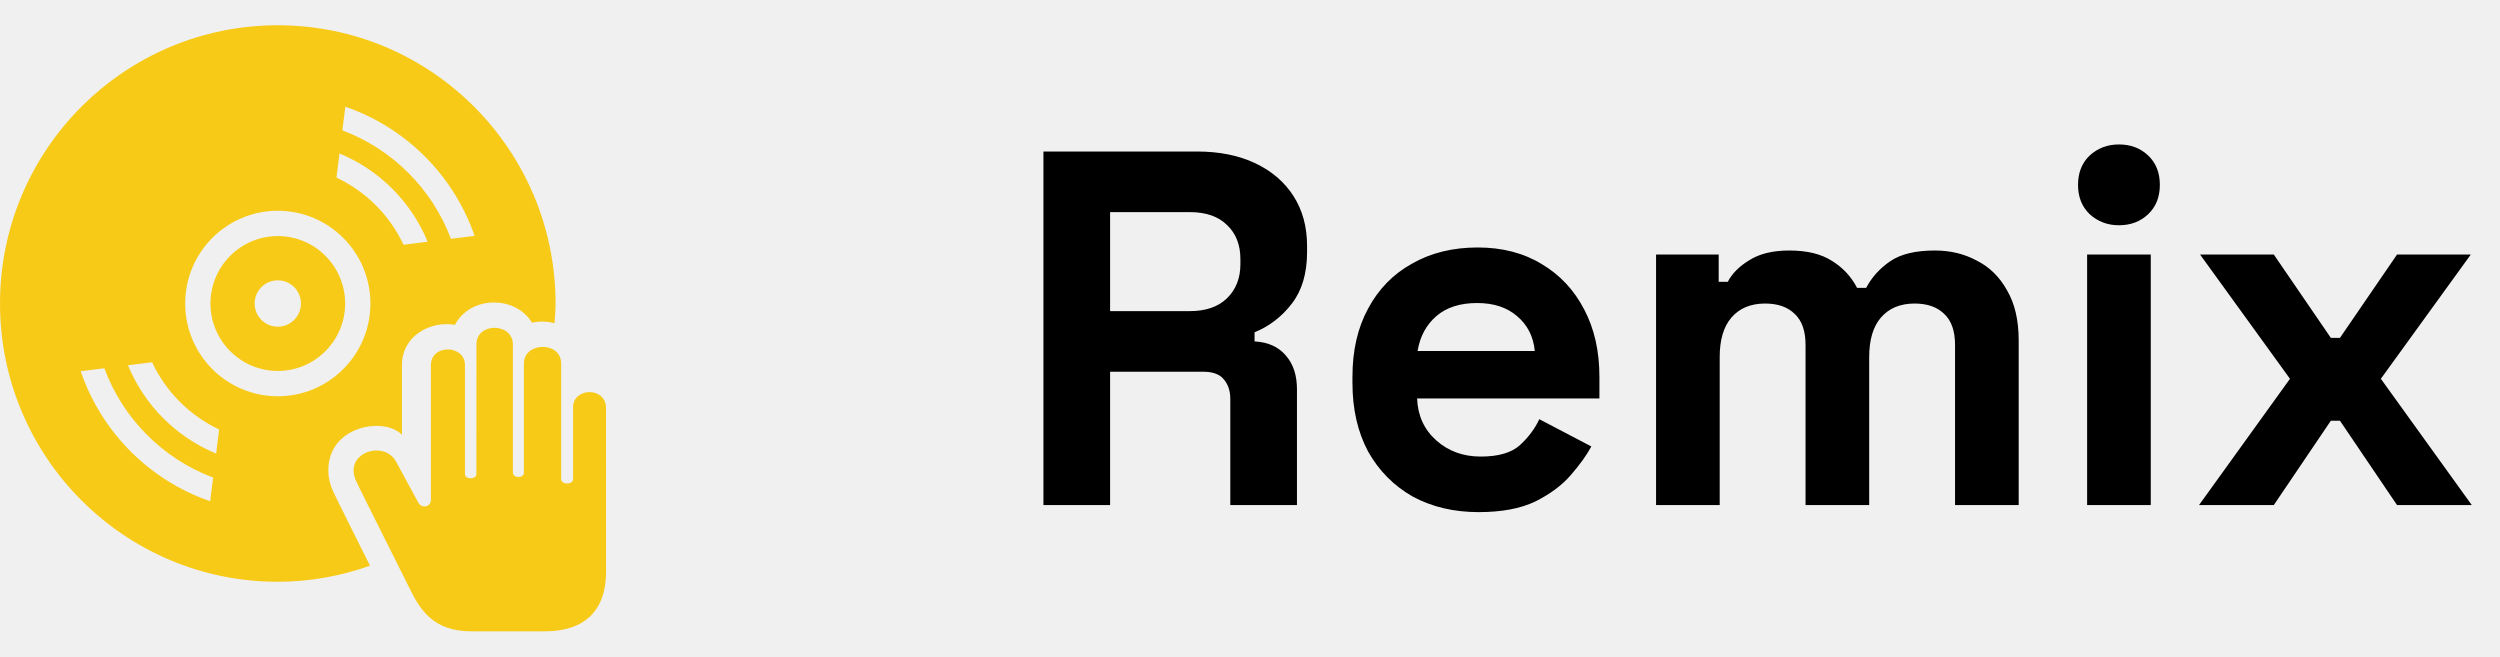
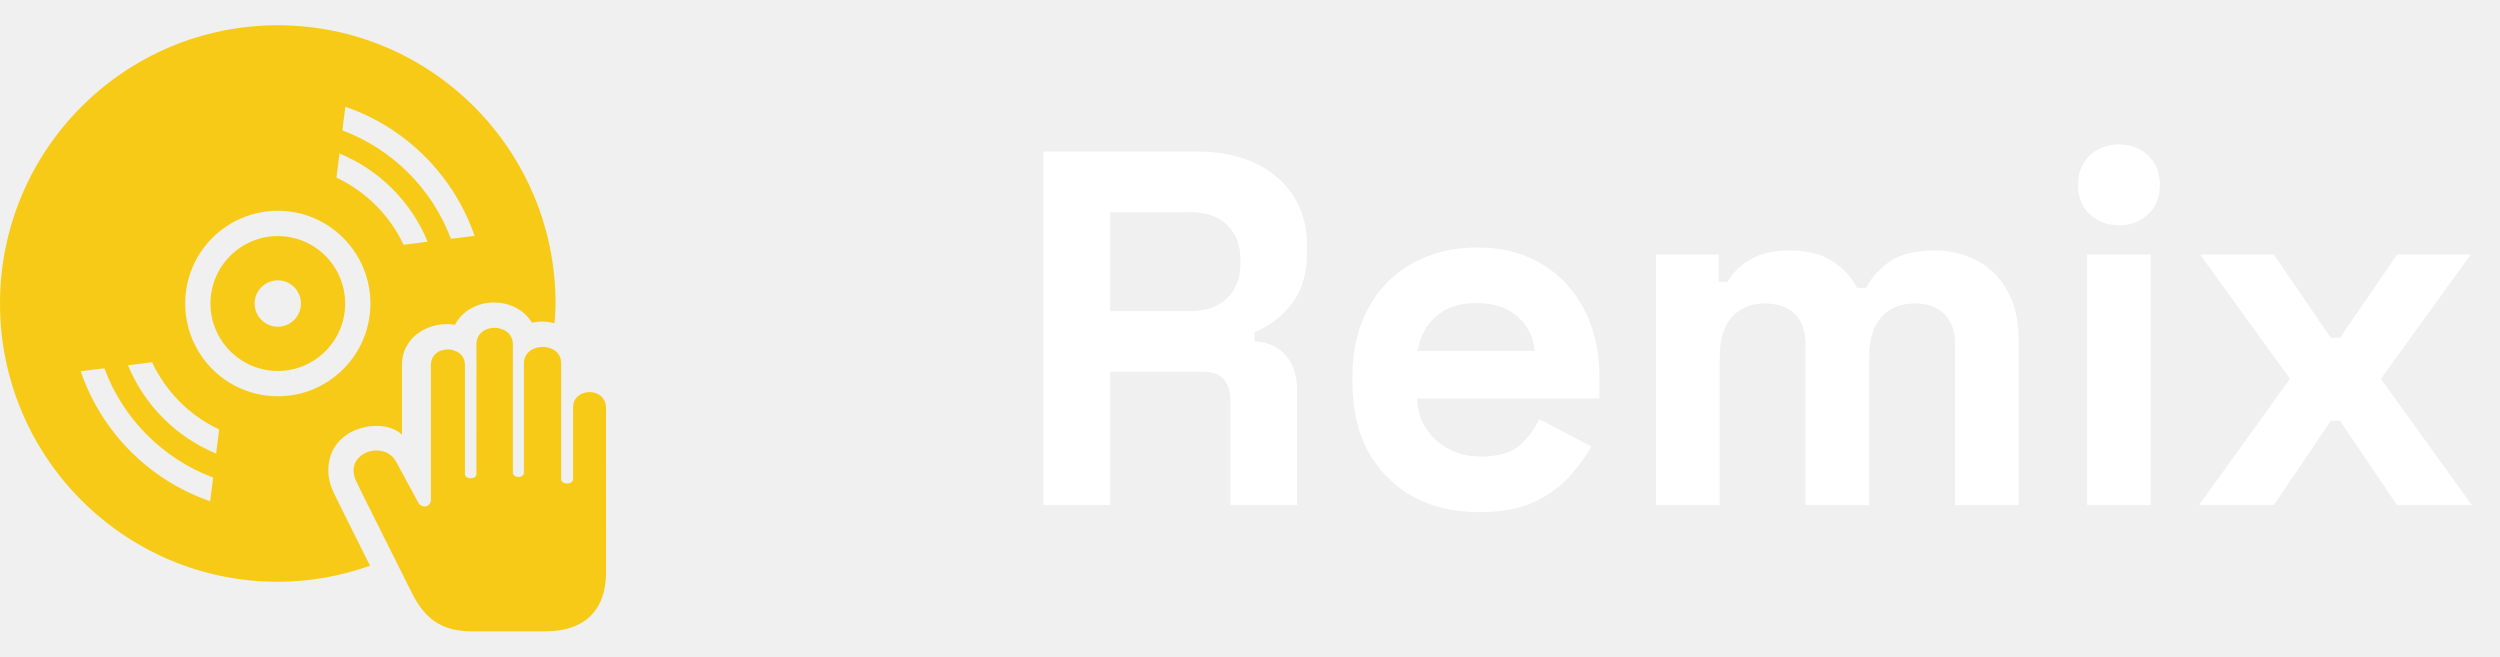
<svg xmlns="http://www.w3.org/2000/svg" width="99" height="26" viewBox="0 0 99 26" fill="none">
-   <path d="M41.32 20V6H47.4C48.28 6 49.047 6.153 49.7 6.46C50.353 6.767 50.86 7.2 51.22 7.76C51.58 8.32 51.76 8.98 51.76 9.74V9.98C51.76 10.82 51.56 11.5 51.16 12.02C50.76 12.54 50.267 12.92 49.68 13.16V13.52C50.213 13.547 50.627 13.733 50.92 14.08C51.213 14.413 51.36 14.86 51.36 15.42V20H48.72V15.8C48.72 15.48 48.633 15.22 48.46 15.02C48.3 14.82 48.027 14.72 47.64 14.72H43.96V20H41.32ZM43.96 12.32H47.12C47.747 12.32 48.233 12.153 48.58 11.82C48.94 11.473 49.12 11.02 49.12 10.46V10.26C49.12 9.7 48.947 9.253 48.6 8.92C48.253 8.573 47.76 8.4 47.12 8.4H43.96V12.32ZM58.557 20.28C57.57 20.28 56.697 20.073 55.937 19.66C55.19 19.233 54.603 18.64 54.177 17.88C53.763 17.107 53.557 16.2 53.557 15.16V14.92C53.557 13.88 53.763 12.98 54.177 12.22C54.59 11.447 55.17 10.853 55.917 10.44C56.663 10.013 57.53 9.8 58.517 9.8C59.49 9.8 60.337 10.02 61.057 10.46C61.777 10.887 62.337 11.487 62.737 12.26C63.137 13.02 63.337 13.907 63.337 14.92V15.78H56.117C56.143 16.46 56.397 17.013 56.877 17.44C57.357 17.867 57.943 18.08 58.637 18.08C59.343 18.08 59.863 17.927 60.197 17.62C60.53 17.313 60.783 16.973 60.957 16.6L63.017 17.68C62.83 18.027 62.557 18.407 62.197 18.82C61.85 19.22 61.383 19.567 60.797 19.86C60.21 20.14 59.463 20.28 58.557 20.28ZM56.137 13.9H60.777C60.723 13.327 60.49 12.867 60.077 12.52C59.677 12.173 59.15 12 58.497 12C57.817 12 57.277 12.173 56.877 12.52C56.477 12.867 56.23 13.327 56.137 13.9ZM65.58 20V10.08H68.06V11.16H68.42C68.593 10.827 68.88 10.54 69.28 10.3C69.68 10.047 70.206 9.92 70.86 9.92C71.566 9.92 72.133 10.06 72.56 10.34C72.986 10.607 73.313 10.96 73.54 11.4H73.9C74.126 10.973 74.446 10.62 74.86 10.34C75.273 10.06 75.86 9.92 76.62 9.92C77.233 9.92 77.786 10.053 78.28 10.32C78.786 10.573 79.186 10.967 79.48 11.5C79.786 12.02 79.94 12.68 79.94 13.48V20H77.42V13.66C77.42 13.113 77.28 12.707 77 12.44C76.72 12.16 76.326 12.02 75.82 12.02C75.246 12.02 74.8 12.207 74.48 12.58C74.173 12.94 74.02 13.46 74.02 14.14V20H71.5V13.66C71.5 13.113 71.36 12.707 71.08 12.44C70.8 12.16 70.406 12.02 69.9 12.02C69.326 12.02 68.88 12.207 68.56 12.58C68.253 12.94 68.1 13.46 68.1 14.14V20H65.58ZM82.65 20V10.08H85.17V20H82.65ZM83.91 8.92C83.457 8.92 83.07 8.773 82.75 8.48C82.443 8.187 82.29 7.8 82.29 7.32C82.29 6.84 82.443 6.453 82.75 6.16C83.07 5.867 83.457 5.72 83.91 5.72C84.377 5.72 84.763 5.867 85.07 6.16C85.377 6.453 85.53 6.84 85.53 7.32C85.53 7.8 85.377 8.187 85.07 8.48C84.763 8.773 84.377 8.92 83.91 8.92ZM87.082 20L90.683 15L87.123 10.08H90.043L92.302 13.38H92.662L94.922 10.08H97.843L94.282 15L97.882 20H94.922L92.662 16.66H92.302L90.043 20H87.082Z" fill="black" />
+   <path d="M41.32 20V6H47.4C48.28 6 49.047 6.153 49.7 6.46C50.353 6.767 50.86 7.2 51.22 7.76C51.58 8.32 51.76 8.98 51.76 9.74V9.98C51.76 10.82 51.56 11.5 51.16 12.02C50.76 12.54 50.267 12.92 49.68 13.16V13.52C50.213 13.547 50.627 13.733 50.92 14.08C51.213 14.413 51.36 14.86 51.36 15.42V20H48.72V15.8C48.72 15.48 48.633 15.22 48.46 15.02C48.3 14.82 48.027 14.72 47.64 14.72H43.96V20H41.32ZM43.96 12.32H47.12C47.747 12.32 48.233 12.153 48.58 11.82C48.94 11.473 49.12 11.02 49.12 10.46V10.26C49.12 9.7 48.947 9.253 48.6 8.92C48.253 8.573 47.76 8.4 47.12 8.4H43.96V12.32ZM58.557 20.28C57.57 20.28 56.697 20.073 55.937 19.66C55.19 19.233 54.603 18.64 54.177 17.88C53.763 17.107 53.557 16.2 53.557 15.16V14.92C53.557 13.88 53.763 12.98 54.177 12.22C54.59 11.447 55.17 10.853 55.917 10.44C56.663 10.013 57.53 9.8 58.517 9.8C59.49 9.8 60.337 10.02 61.057 10.46C61.777 10.887 62.337 11.487 62.737 12.26C63.137 13.02 63.337 13.907 63.337 14.92V15.78H56.117C56.143 16.46 56.397 17.013 56.877 17.44C57.357 17.867 57.943 18.08 58.637 18.08C59.343 18.08 59.863 17.927 60.197 17.62C60.53 17.313 60.783 16.973 60.957 16.6L63.017 17.68C62.83 18.027 62.557 18.407 62.197 18.82C61.85 19.22 61.383 19.567 60.797 19.86C60.21 20.14 59.463 20.28 58.557 20.28ZM56.137 13.9H60.777C60.723 13.327 60.49 12.867 60.077 12.52C59.677 12.173 59.15 12 58.497 12C57.817 12 57.277 12.173 56.877 12.52C56.477 12.867 56.23 13.327 56.137 13.9ZM65.58 20V10.08H68.06V11.16H68.42C68.593 10.827 68.88 10.54 69.28 10.3C69.68 10.047 70.206 9.92 70.86 9.92C71.566 9.92 72.133 10.06 72.56 10.34C72.986 10.607 73.313 10.96 73.54 11.4H73.9C74.126 10.973 74.446 10.62 74.86 10.34C75.273 10.06 75.86 9.92 76.62 9.92C77.233 9.92 77.786 10.053 78.28 10.32C78.786 10.573 79.186 10.967 79.48 11.5C79.786 12.02 79.94 12.68 79.94 13.48V20H77.42V13.66C77.42 13.113 77.28 12.707 77 12.44C76.72 12.16 76.326 12.02 75.82 12.02C75.246 12.02 74.8 12.207 74.48 12.58C74.173 12.94 74.02 13.46 74.02 14.14V20H71.5V13.66C71.5 13.113 71.36 12.707 71.08 12.44C70.8 12.16 70.406 12.02 69.9 12.02C69.326 12.02 68.88 12.207 68.56 12.58C68.253 12.94 68.1 13.46 68.1 14.14V20H65.58ZM82.65 20V10.08H85.17V20H82.65ZM83.91 8.92C83.457 8.92 83.07 8.773 82.75 8.48C82.443 8.187 82.29 7.8 82.29 7.32C82.29 6.84 82.443 6.453 82.75 6.16C83.07 5.867 83.457 5.72 83.91 5.72C84.377 5.72 84.763 5.867 85.07 6.16C85.377 6.453 85.53 6.84 85.53 7.32C85.53 7.8 85.377 8.187 85.07 8.48C84.763 8.773 84.377 8.92 83.91 8.92ZM87.082 20L90.683 15L87.123 10.08H90.043L92.302 13.38H92.662L94.922 10.08H97.843L94.282 15L97.882 20H94.922L92.662 16.66H92.302L90.043 20H87.082Z" fill="white" />
  <path fill-rule="evenodd" clip-rule="evenodd" d="M11.917 12.019C11.917 11.512 11.507 11.101 11.001 11.101C10.495 11.101 10.084 11.512 10.084 12.019C10.084 12.526 10.495 12.937 11.001 12.937C11.507 12.937 11.917 12.526 11.917 12.019ZM13.668 12.019C13.668 13.492 12.472 14.69 11.001 14.69C9.531 14.69 8.334 13.492 8.334 12.019C8.334 10.546 9.531 9.348 11.001 9.348C12.472 9.348 13.668 10.546 13.668 12.019ZM18.793 9.34C17.966 6.943 16.071 5.05 13.676 4.227L13.558 5.163C15.539 5.904 17.111 7.476 17.857 9.456L18.793 9.34ZM16.935 9.572C16.283 7.992 15.022 6.729 13.444 6.078L13.324 7.033C14.49 7.581 15.433 8.524 15.98 9.692L16.935 9.572ZM14.668 12.019C14.668 9.991 13.025 8.346 11.001 8.346C8.976 8.346 7.334 9.991 7.334 12.019C7.334 14.047 8.976 15.692 11.001 15.692C13.025 15.692 14.668 14.047 14.668 12.019ZM8.677 17.006C7.511 16.457 6.57 15.514 6.023 14.346L5.069 14.465C5.719 16.047 6.98 17.309 8.559 17.961L8.677 17.006ZM8.439 18.912C6.45 18.165 4.87 16.58 4.131 14.583L3.196 14.701C4.018 17.113 5.917 19.019 8.322 19.848L8.439 18.912ZM22 12.019C22 12.283 21.978 12.54 21.96 12.799C21.828 12.766 21.503 12.685 21.066 12.778C20.771 12.292 20.216 11.979 19.563 11.979C18.878 11.979 18.293 12.33 18.015 12.864C17.069 12.694 15.917 13.282 15.917 14.457V17.218C15.23 16.498 13.001 16.842 13.001 18.628C13.001 18.903 13.063 19.177 13.186 19.448C13.252 19.606 14.579 22.253 14.653 22.403C13.509 22.807 12.283 23.038 11.001 23.038C4.926 23.038 0 18.105 0 12.019C0 5.934 4.926 1 11 1C17.074 1 22 5.934 22 12.019ZM15.698 18.305C15.705 18.315 16.455 19.695 16.57 19.912C16.694 20.14 17.064 20.091 17.064 19.792V14.457C17.064 13.618 18.412 13.643 18.412 14.457V18.768C18.412 19.002 18.865 18.998 18.865 18.768L18.867 13.637C18.867 13.196 19.222 12.981 19.581 12.981C19.944 12.981 20.31 13.202 20.31 13.637V18.709C20.31 18.944 20.747 18.953 20.747 18.715V14.392C20.747 13.53 22.222 13.506 22.222 14.392V18.971C22.222 19.204 22.694 19.205 22.694 18.971V16.122C22.694 15.344 23.998 15.3 23.998 16.161L24 22.66C24 24.149 23.169 25 21.594 25H18.659C17.162 25 16.637 24.154 16.221 23.304C15.826 22.496 14.22 19.328 14.096 19.032C14.03 18.888 14.001 18.752 14.001 18.628C14.001 17.819 15.277 17.5 15.698 18.305Z" fill="#F7CA18" />
</svg>
